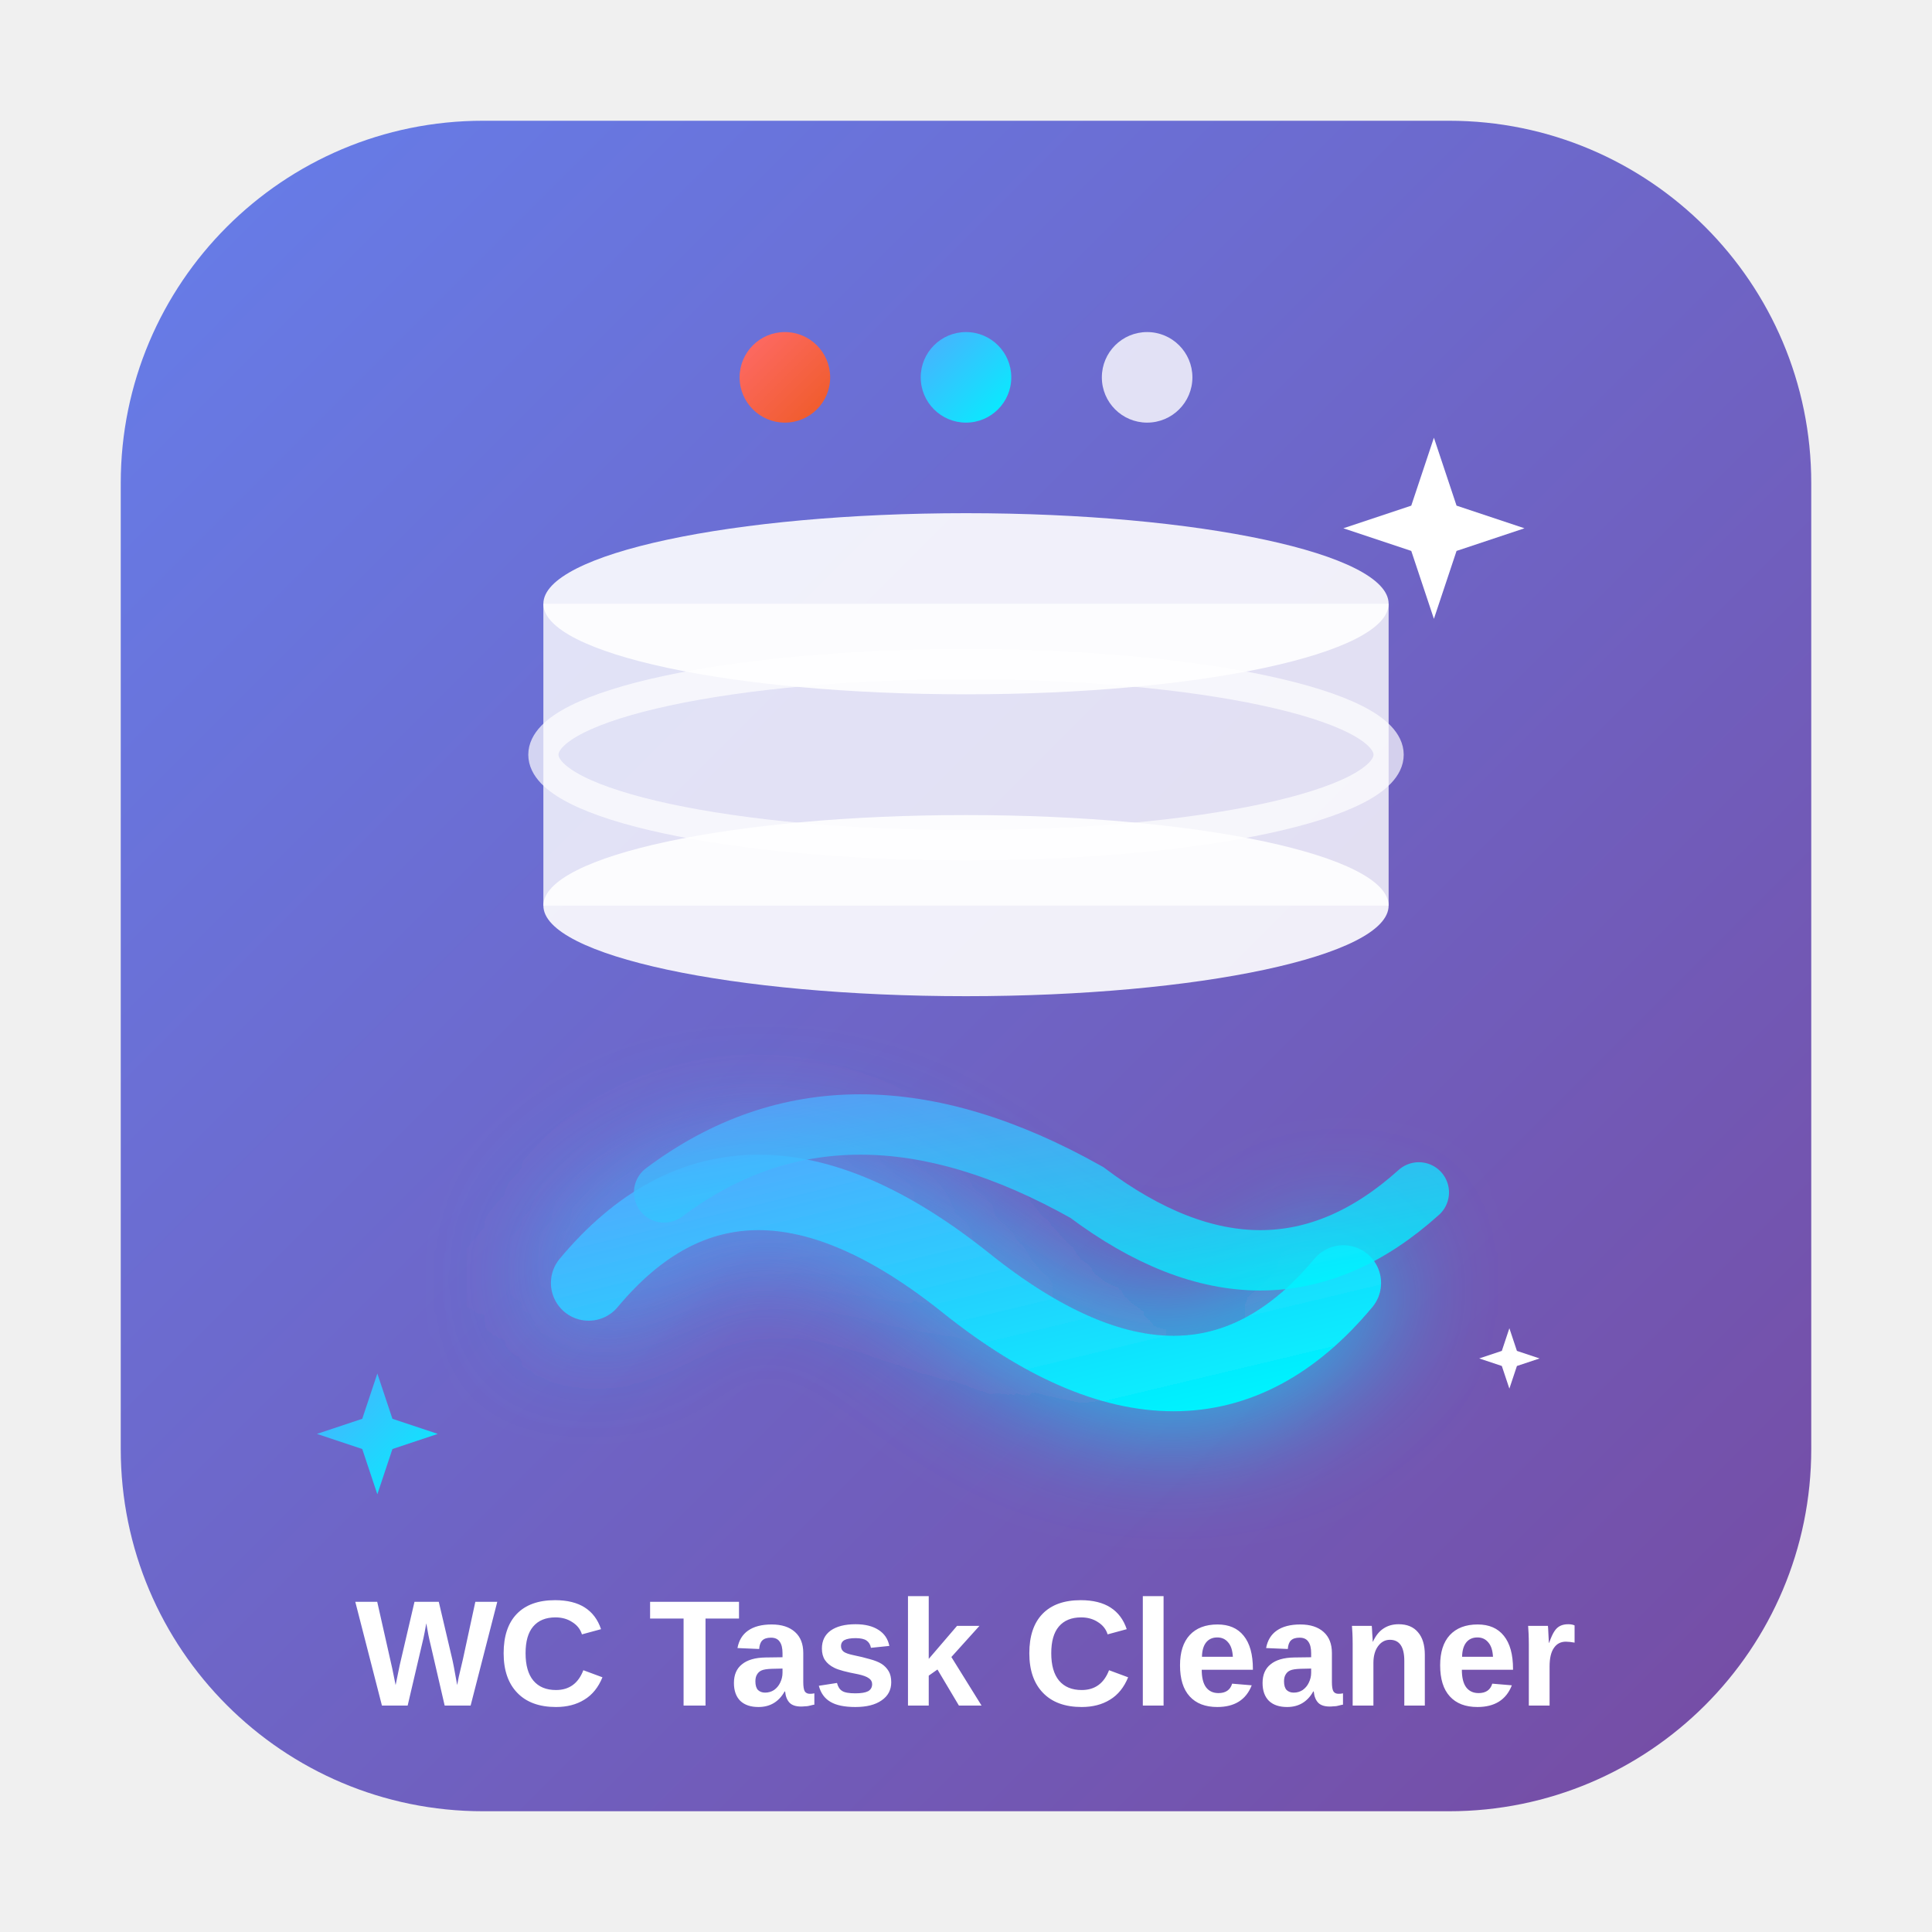
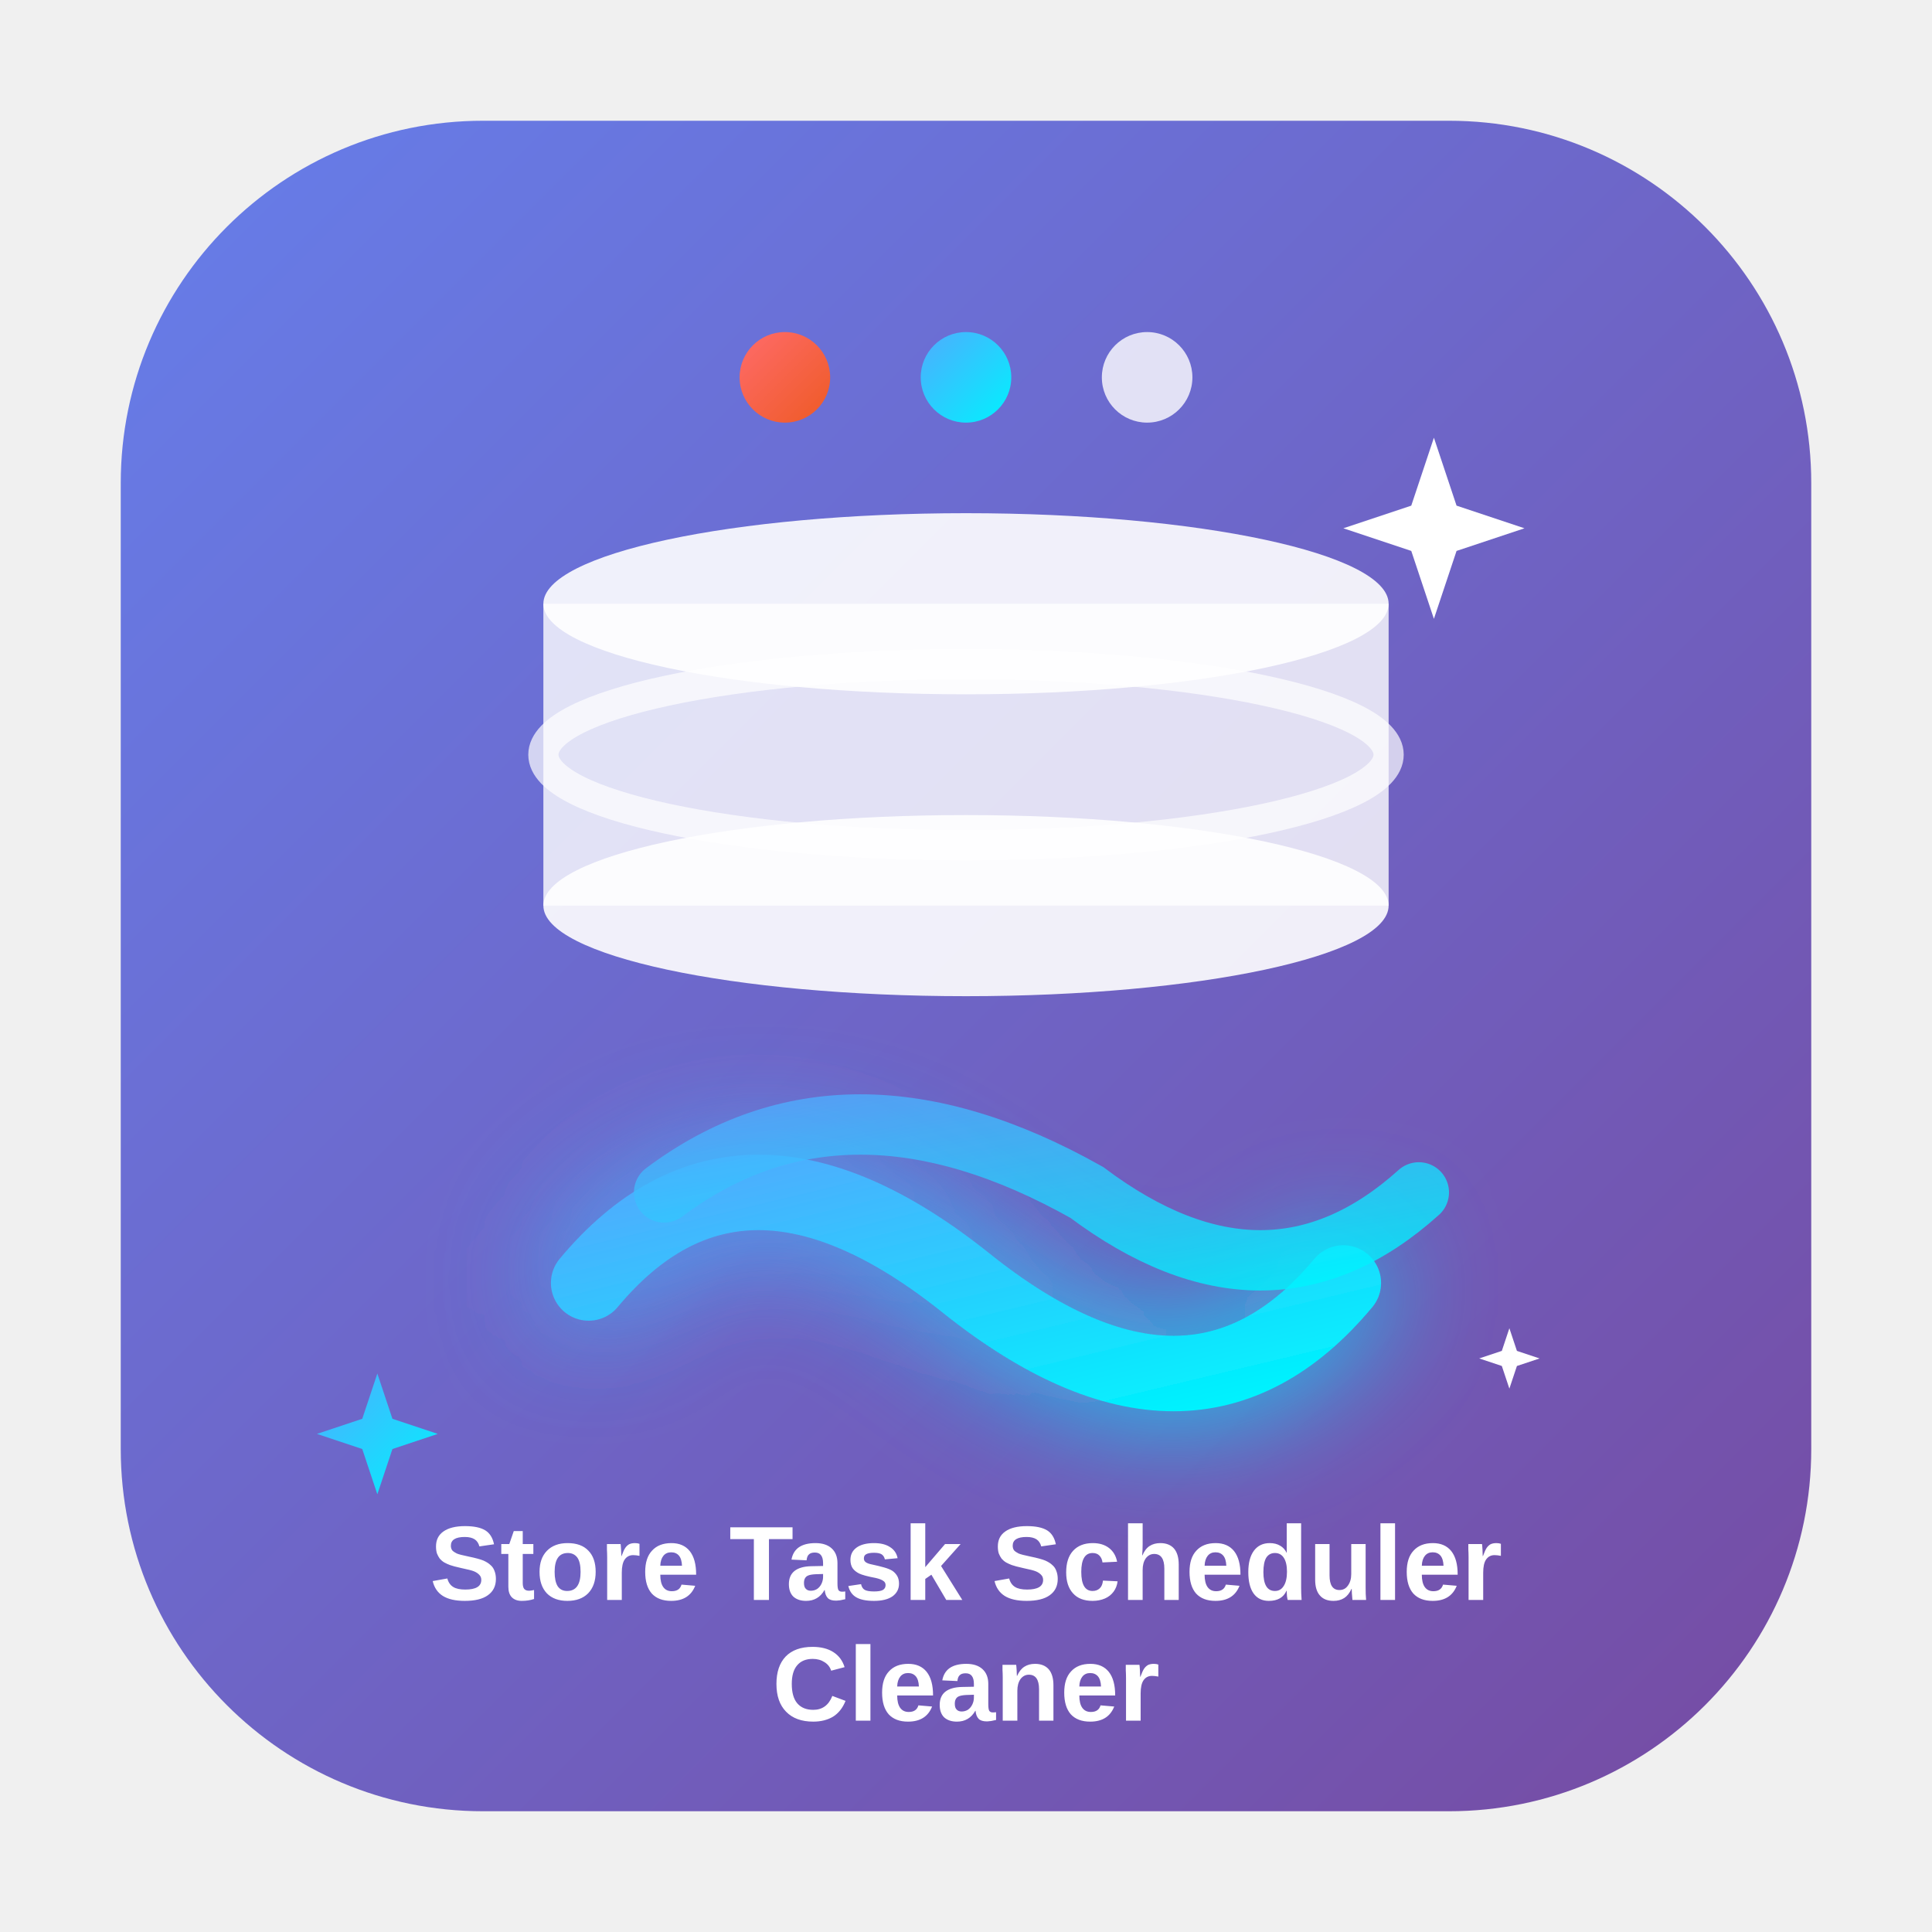
<svg xmlns="http://www.w3.org/2000/svg" width="128" height="128" viewBox="0 0 128 128">
  <defs>
    <linearGradient id="bgGradient" x1="0%" y1="0%" x2="100%" y2="100%">
      <stop offset="0%" style="stop-color:#667eea;stop-opacity:1" />
      <stop offset="100%" style="stop-color:#764ba2;stop-opacity:1" />
    </linearGradient>
    <linearGradient id="cleanGradient" x1="0%" y1="0%" x2="100%" y2="100%">
      <stop offset="0%" style="stop-color:#4facfe;stop-opacity:1" />
      <stop offset="100%" style="stop-color:#00f2fe;stop-opacity:1" />
    </linearGradient>
    <linearGradient id="accentGradient" x1="0%" y1="0%" x2="100%" y2="100%">
      <stop offset="0%" style="stop-color:#ff6b6b;stop-opacity:1" />
      <stop offset="100%" style="stop-color:#ee5a24;stop-opacity:1" />
    </linearGradient>
    <filter id="glow" x="-100%" y="-100%" width="300%" height="300%">
      <feGaussianBlur stdDeviation="4" result="coloredBlur" />
      <feMerge>
        <feMergeNode in="coloredBlur" />
        <feMergeNode in="SourceGraphic" />
      </feMerge>
    </filter>
  </defs>
  <rect x="8" y="8" width="112" height="112" rx="24" ry="24" fill="url(#bgGradient)" />
  <g transform="translate(64, 45)">
    <rect x="-28" y="-5" width="56" height="20" fill="#ffffff" opacity="0.8" />
    <ellipse cx="0" cy="-5" rx="28" ry="6" fill="#ffffff" opacity="0.9" />
    <ellipse cx="0" cy="5" rx="28" ry="6" fill="none" stroke="#ffffff" stroke-width="2" opacity="0.7" />
    <ellipse cx="0" cy="15" rx="28" ry="6" fill="#ffffff" opacity="0.9" />
  </g>
  <g transform="translate(64, 25)">
    <circle cx="-12" cy="0" r="3" fill="url(#accentGradient)" />
    <circle cx="0" cy="0" r="3" fill="url(#cleanGradient)" />
    <circle cx="12" cy="0" r="3" fill="#ffffff" opacity="0.8" />
  </g>
  <g transform="translate(64, 85)">
    <path d="M -25 0 Q -15 -12 0 0 Q 15 12 25 0" stroke="url(#cleanGradient)" stroke-width="5" fill="none" stroke-linecap="round" filter="url(#glow)" />
    <path d="M -20 -6 Q -8 -15 8 -6 Q 20 3 30 -6" stroke="url(#cleanGradient)" stroke-width="4" fill="none" stroke-linecap="round" opacity="0.8" />
  </g>
  <g fill="#ffffff">
    <g transform="translate(95, 35)">
      <path d="M 0 -6 L 1.5 -1.5 L 6 0 L 1.5 1.5 L 0 6 L -1.5 1.5 L -6 0 L -1.5 -1.5 Z" />
    </g>
    <g transform="translate(25, 95)">
      <path d="M 0 -4 L 1 -1 L 4 0 L 1 1 L 0 4 L -1 1 L -4 0 L -1 -1 Z" fill="url(#cleanGradient)" />
    </g>
    <g transform="translate(100, 90)">
      <path d="M 0 -2 L 0.5 -0.5 L 2 0 L 0.5 0.5 L 0 2 L -0.5 0.5 L -2 0 L -0.5 -0.5 Z" />
    </g>
  </g>
-   <g transform="translate(64, 105)">
-     <text x="0" y="8" text-anchor="middle" fill="#ffffff" font-family="Arial, sans-serif" font-size="10" font-weight="700">WC Task Cleaner</text>
+   <g transform="translate(64, 102)">
+     <text x="0" y="4" text-anchor="middle" fill="#ffffff" font-family="Arial, sans-serif" font-size="7" font-weight="700">Store Task Scheduler</text>
+     <text x="0" y="12" text-anchor="middle" fill="#ffffff" font-family="Arial, sans-serif" font-size="7" font-weight="700">Cleaner</text>
  </g>
</svg>
